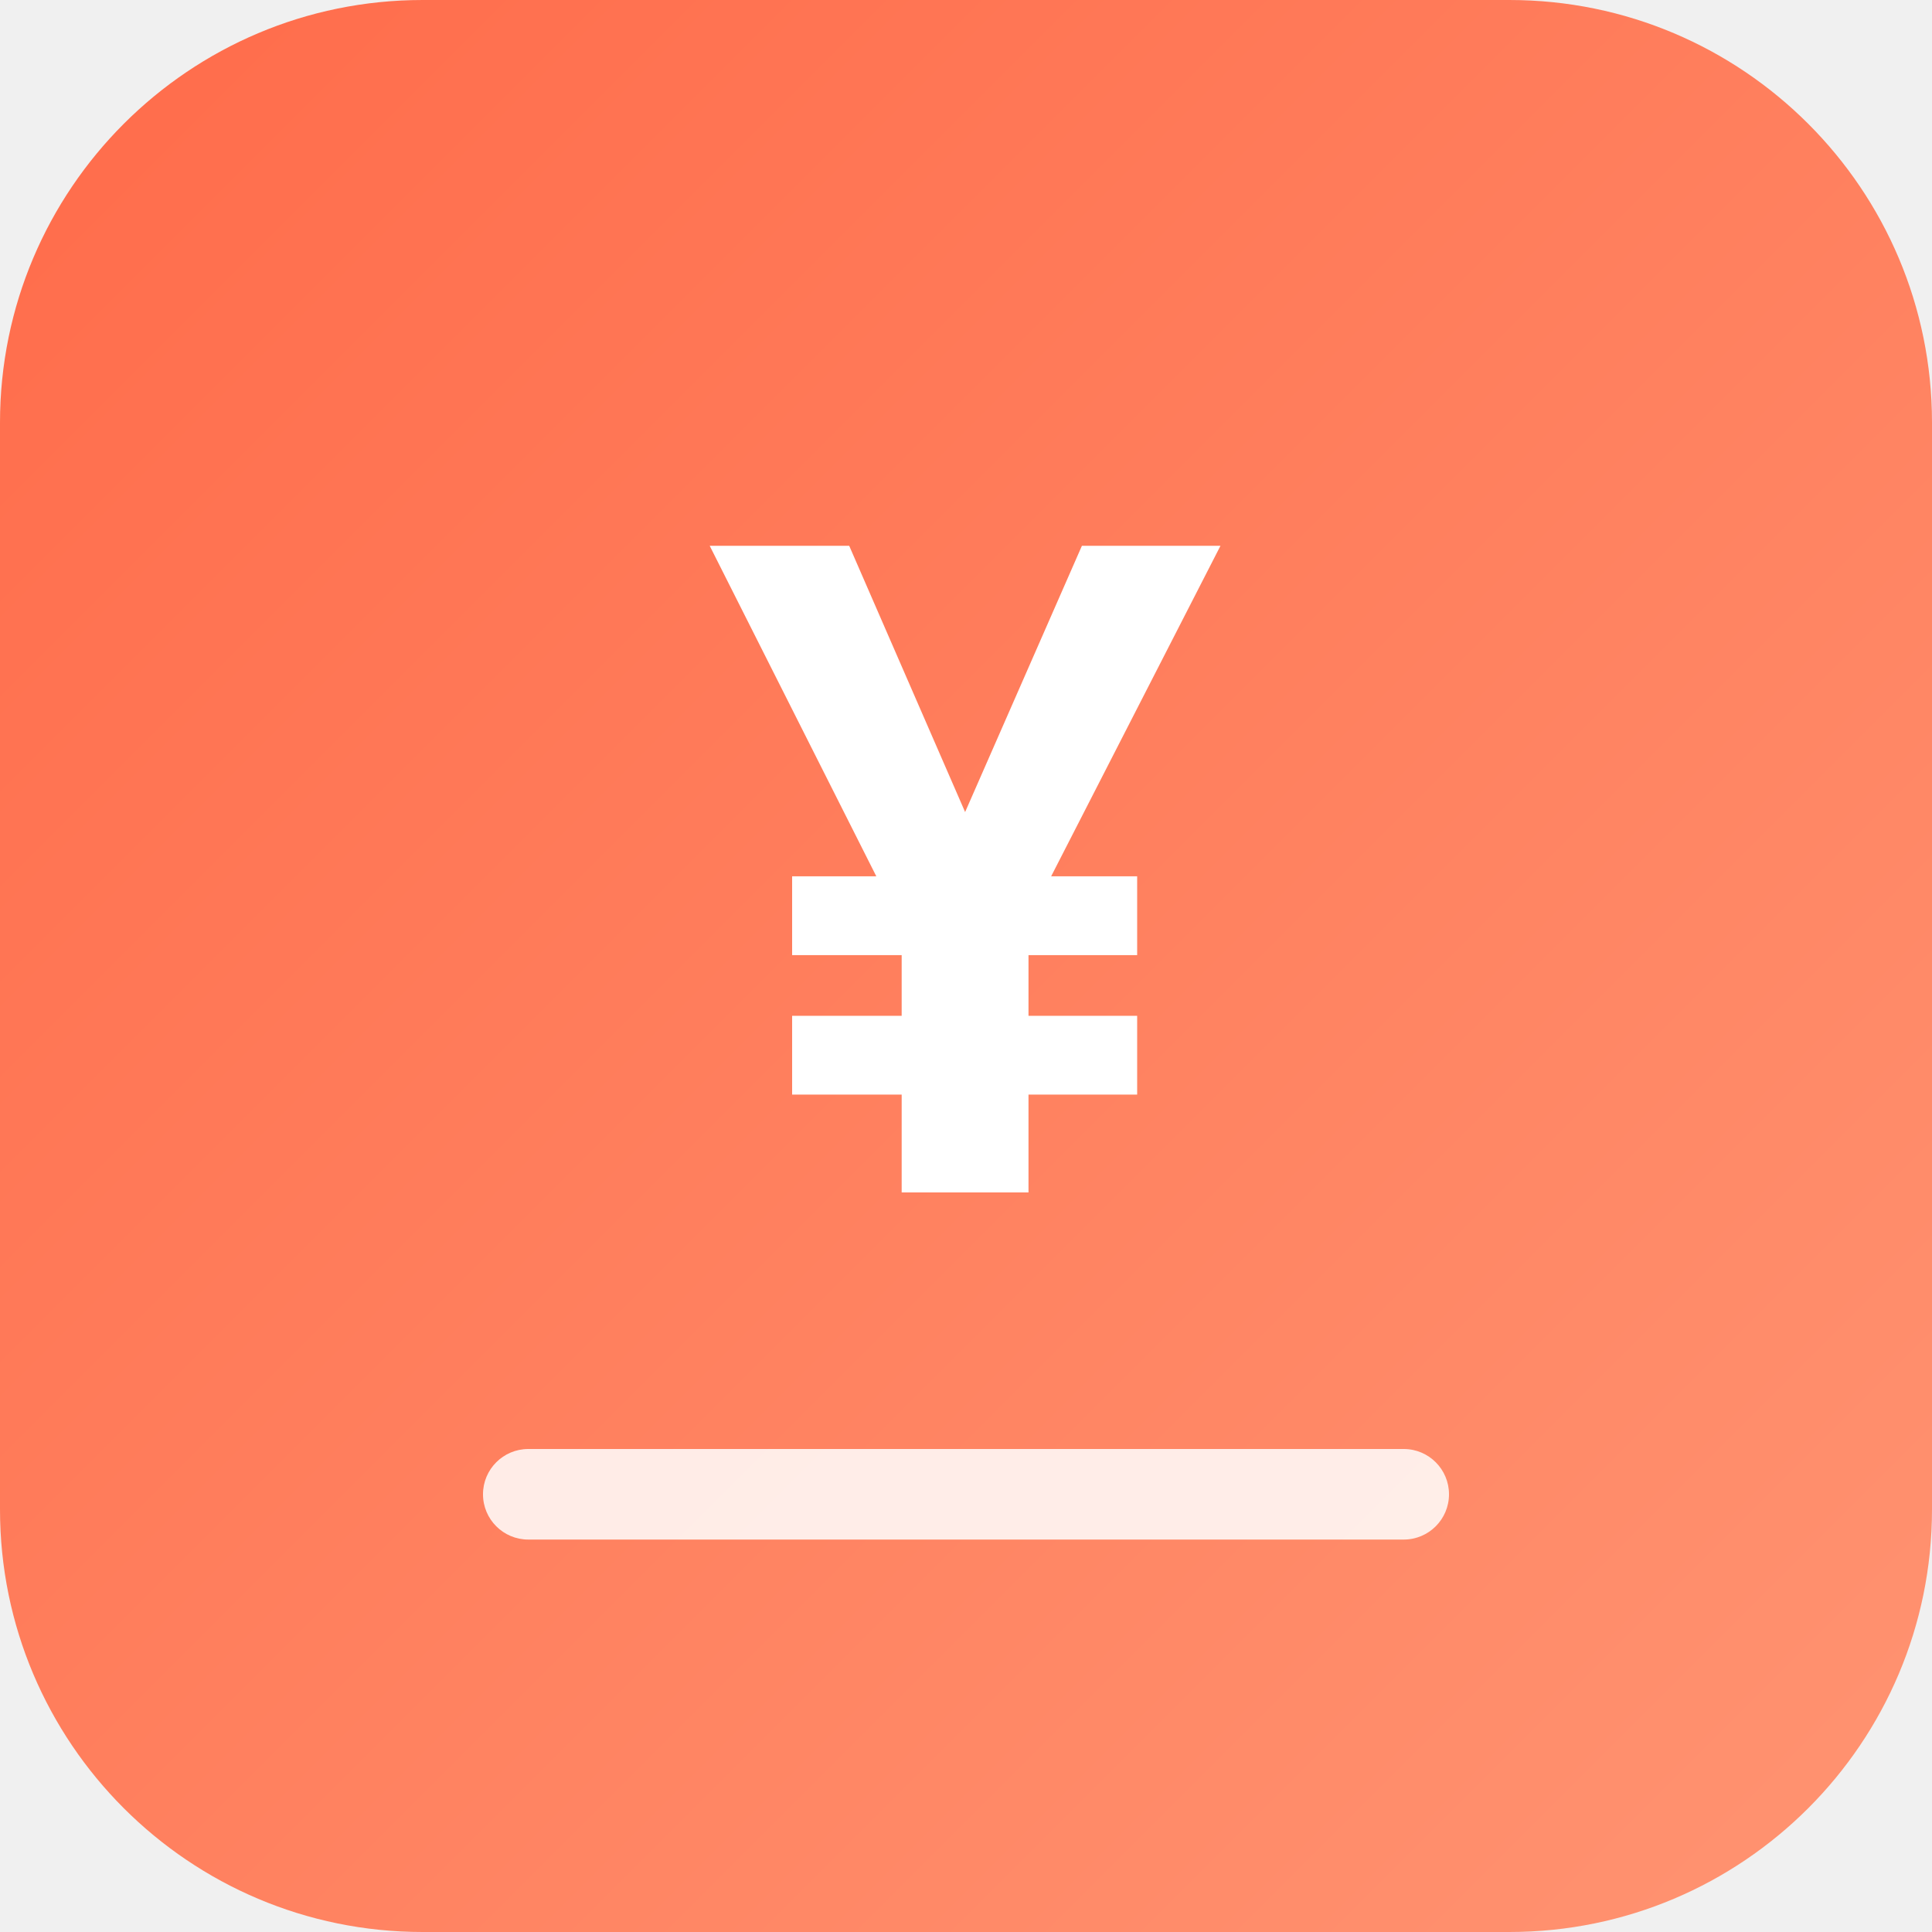
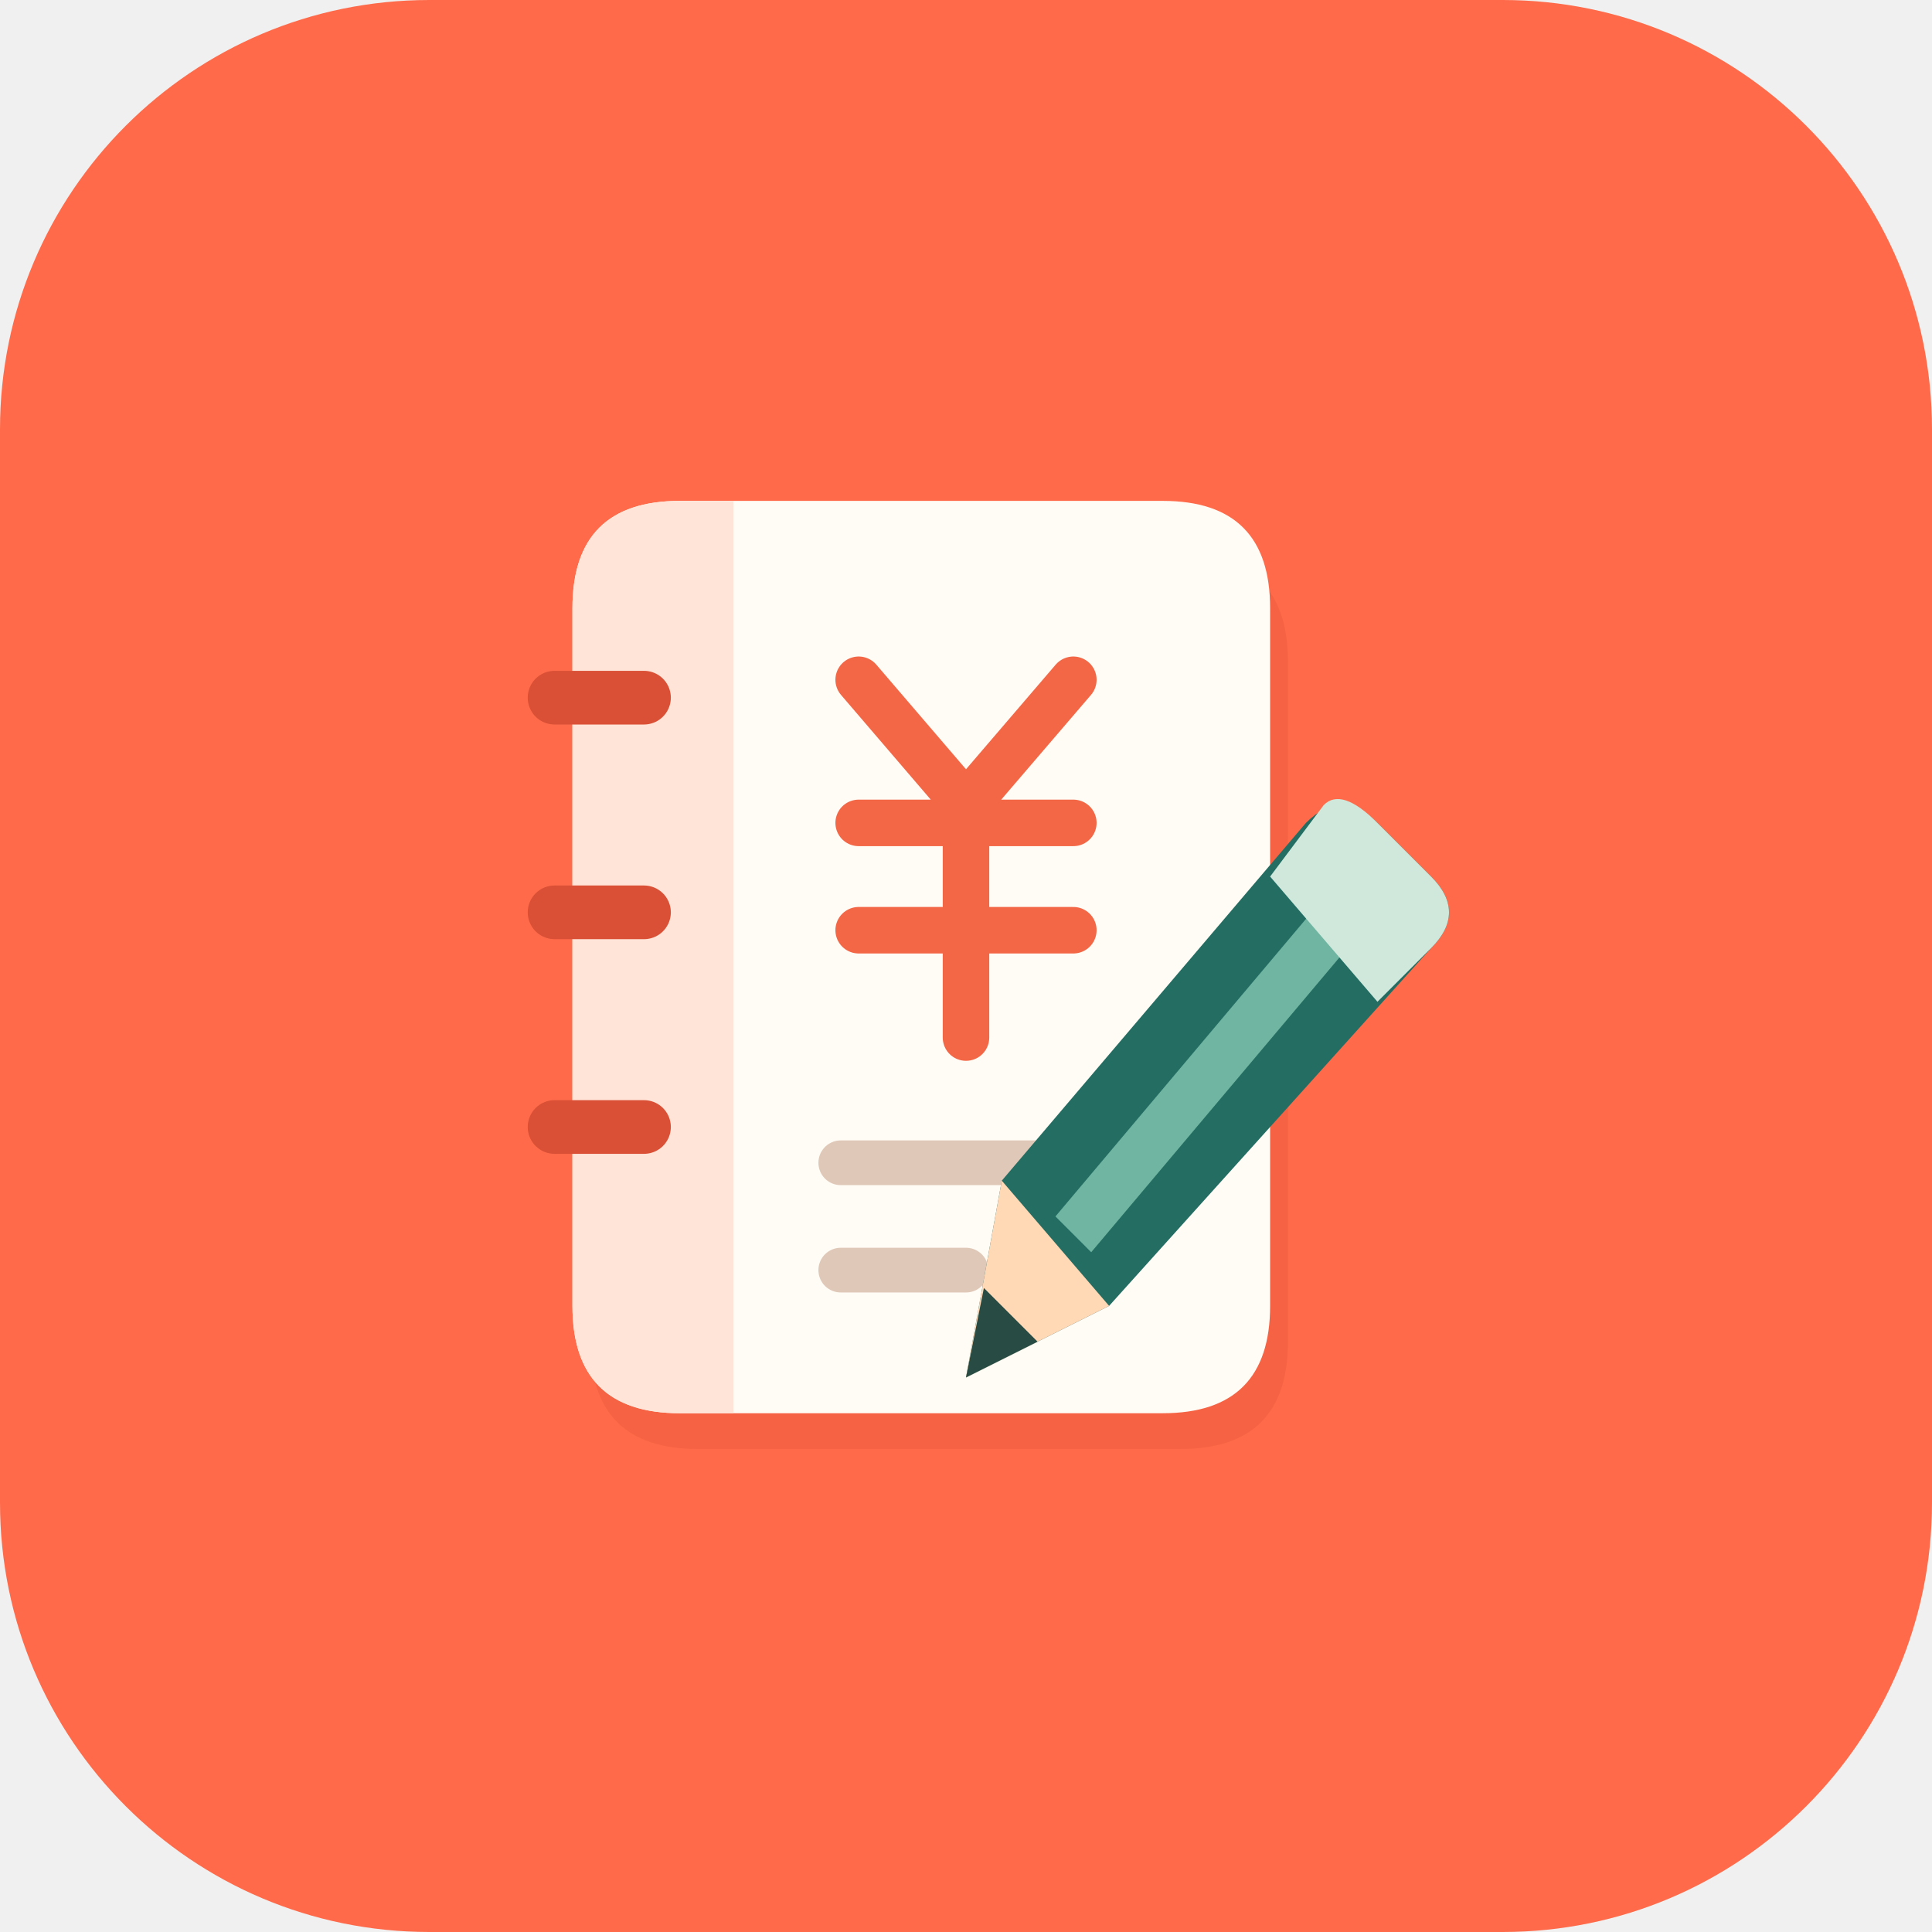
- <svg xmlns="http://www.w3.org/2000/svg" viewBox="0 0 512 512">
-   <defs>
-     <linearGradient id="g" x1="0" y1="0" x2="1" y2="1">
-       <stop offset="0" stop-color="#ff6b4a" />
-       <stop offset="1" stop-color="#ff9472" />
-     </linearGradient>
-   </defs>
-   <rect width="512" height="512" rx="112" fill="url(#g)" />
-   <text x="256" y="316" font-size="240" text-anchor="middle" fill="#fff" font-family="system-ui, sans-serif" font-weight="700">¥</text>
-   <rect x="128" y="384" width="256" height="24" rx="12" fill="#ffffff" opacity="0.85" />
+ <svg xmlns="http://www.w3.org/2000/svg" viewBox="0 0 108 108" role="img" aria-label="生活记账：账本和记账笔">
+   <rect width="108" height="108" rx="24" fill="#FF6B4A" />
+   <path d="M39,31 H66 Q72,31 72,37 V75 Q72,81 66,81 H39 Q33,81 33,75 V37 Q33,31 39,31 Z" fill="#D94F35" fill-opacity="0.26" />
+   <path d="M38,28 H65 Q71,28 71,34 V73 Q71,79 65,79 H38 Q32,79 32,73 V34 Q32,28 38,28 Z" fill="#FFFCF5" />
+   <path d="M38,28 H41 V79 H38 Q32,79 32,73 V34 Q32,28 38,28 Z" fill="#FFE4D7" />
+   <path d="M31,39 H36 M31,51 H36 M31,63 H36" fill="none" stroke="#D95036" stroke-width="3" stroke-linecap="round" />
+   <path d="M48,38 L54,45 L60,38 M48,46 H60 M48,52 H60 M54,45 V58" fill="none" stroke="#F36746" stroke-width="2.6" stroke-linecap="round" stroke-linejoin="round" />
+   <path d="M47,65 H61 M47,71 H54" fill="none" stroke="#E0C8B8" stroke-width="2.5" stroke-linecap="round" />
+   <path d="M56,66 L73,46 Q75,44 77,46 L80,49 Q82,51 80,53 L62,73 L54,77 Z" fill="#246D63" />
+   <path d="M59,68 L75,49 L77,51 L61,70 Z" fill="#70B5A1" />
+   <path d="M56,66 L62,73 L54,77 Z" fill="#FFD8B6" />
+   <path d="M55,72 L58,75 L54,77 Z" fill="#284C43" />
+   <path d="M71,49 L74,45 Q75,44 77,46 L80,49 Q82,51 80,53 L77,56 Z" fill="#D0E8DB" />
</svg>
